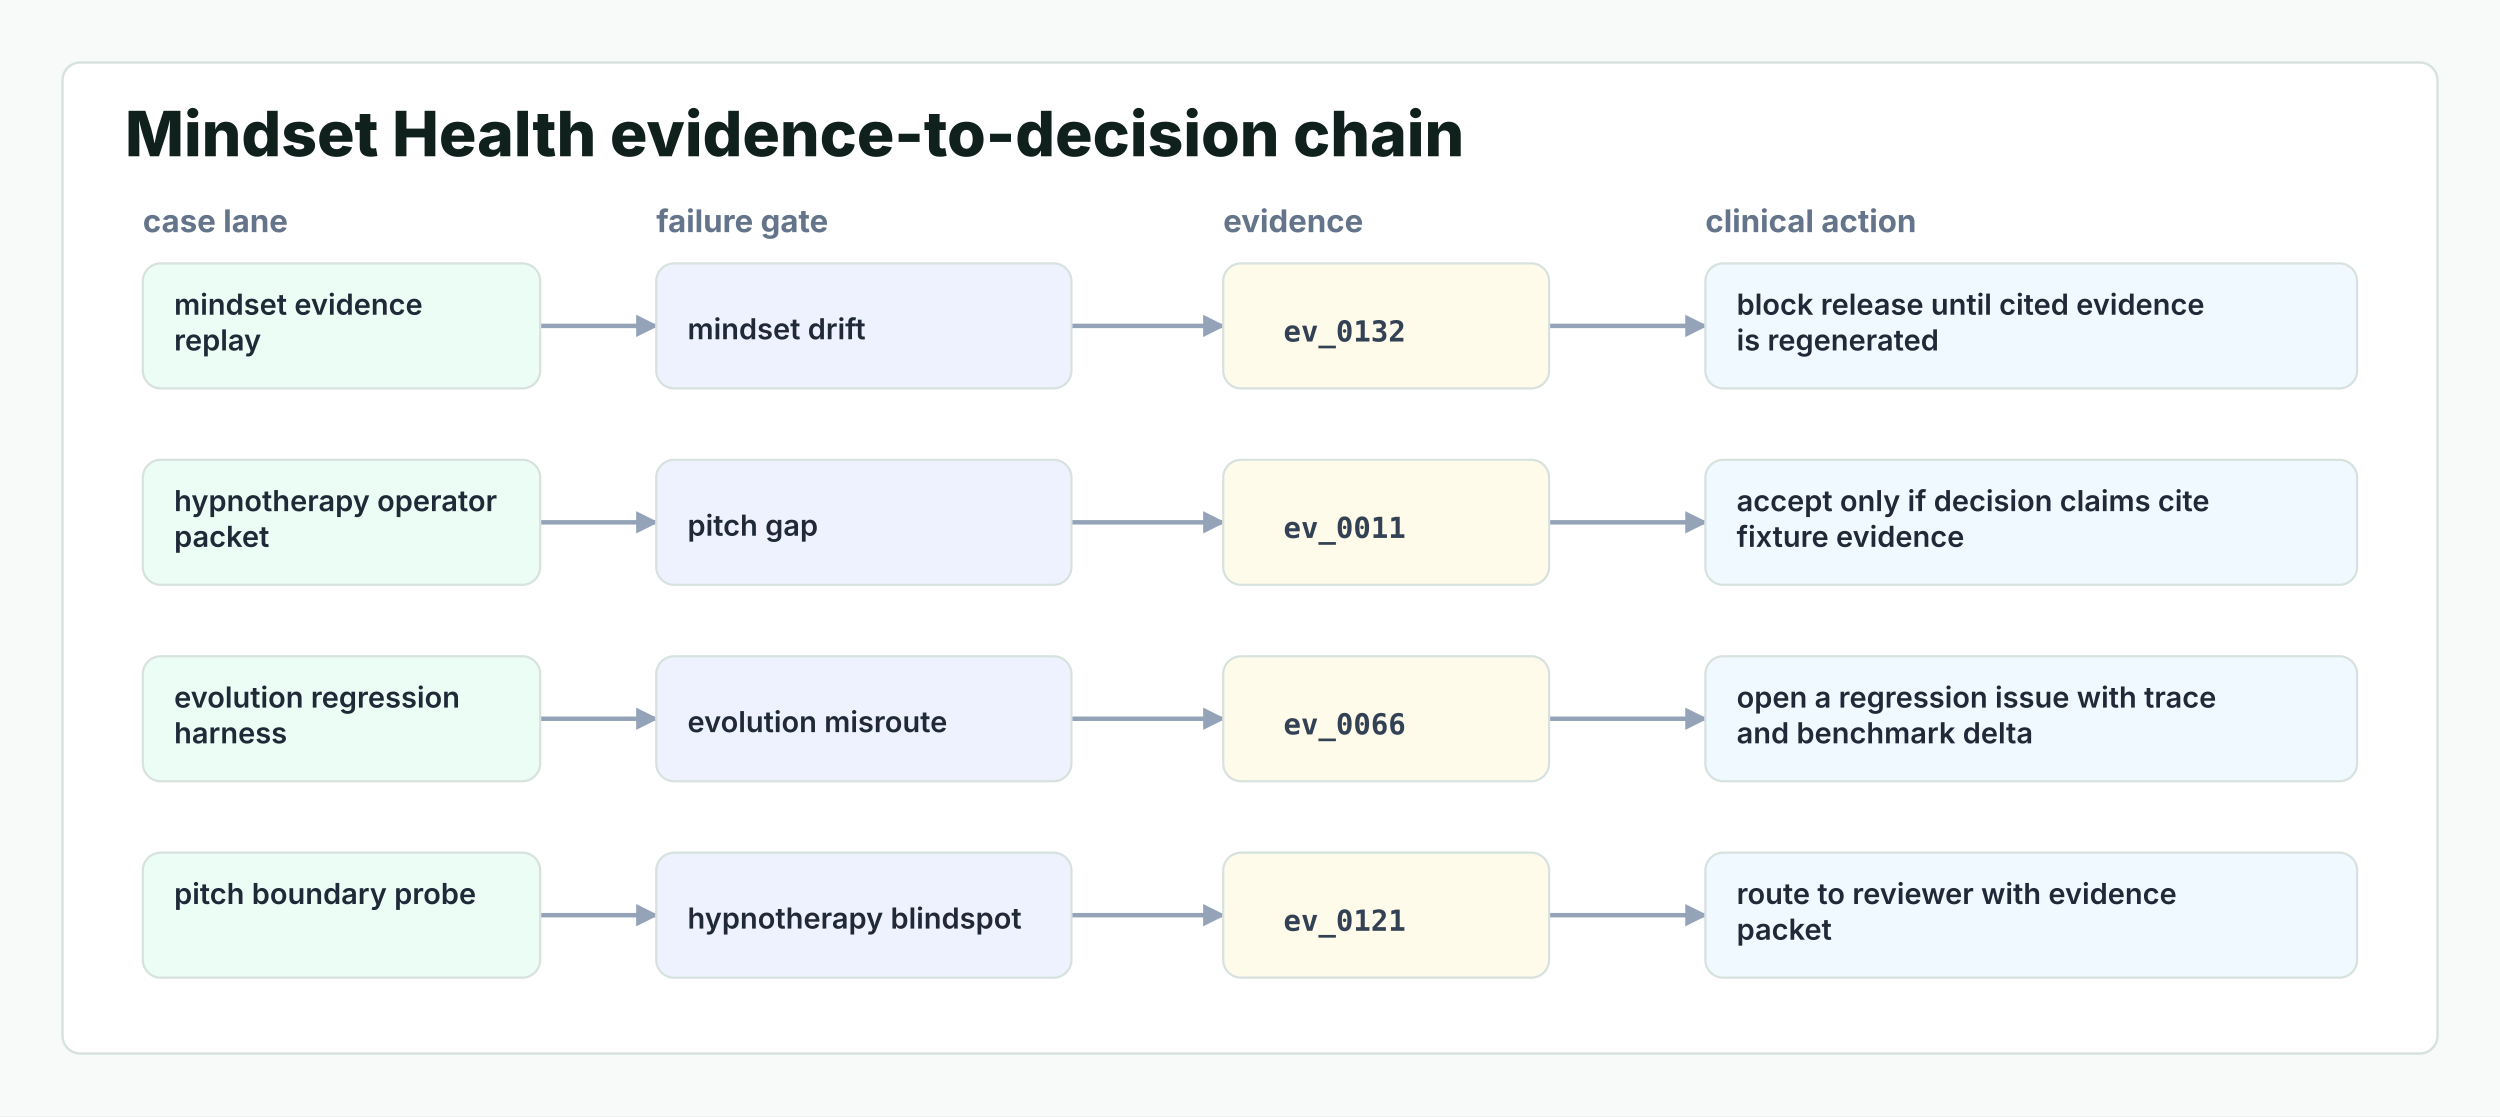
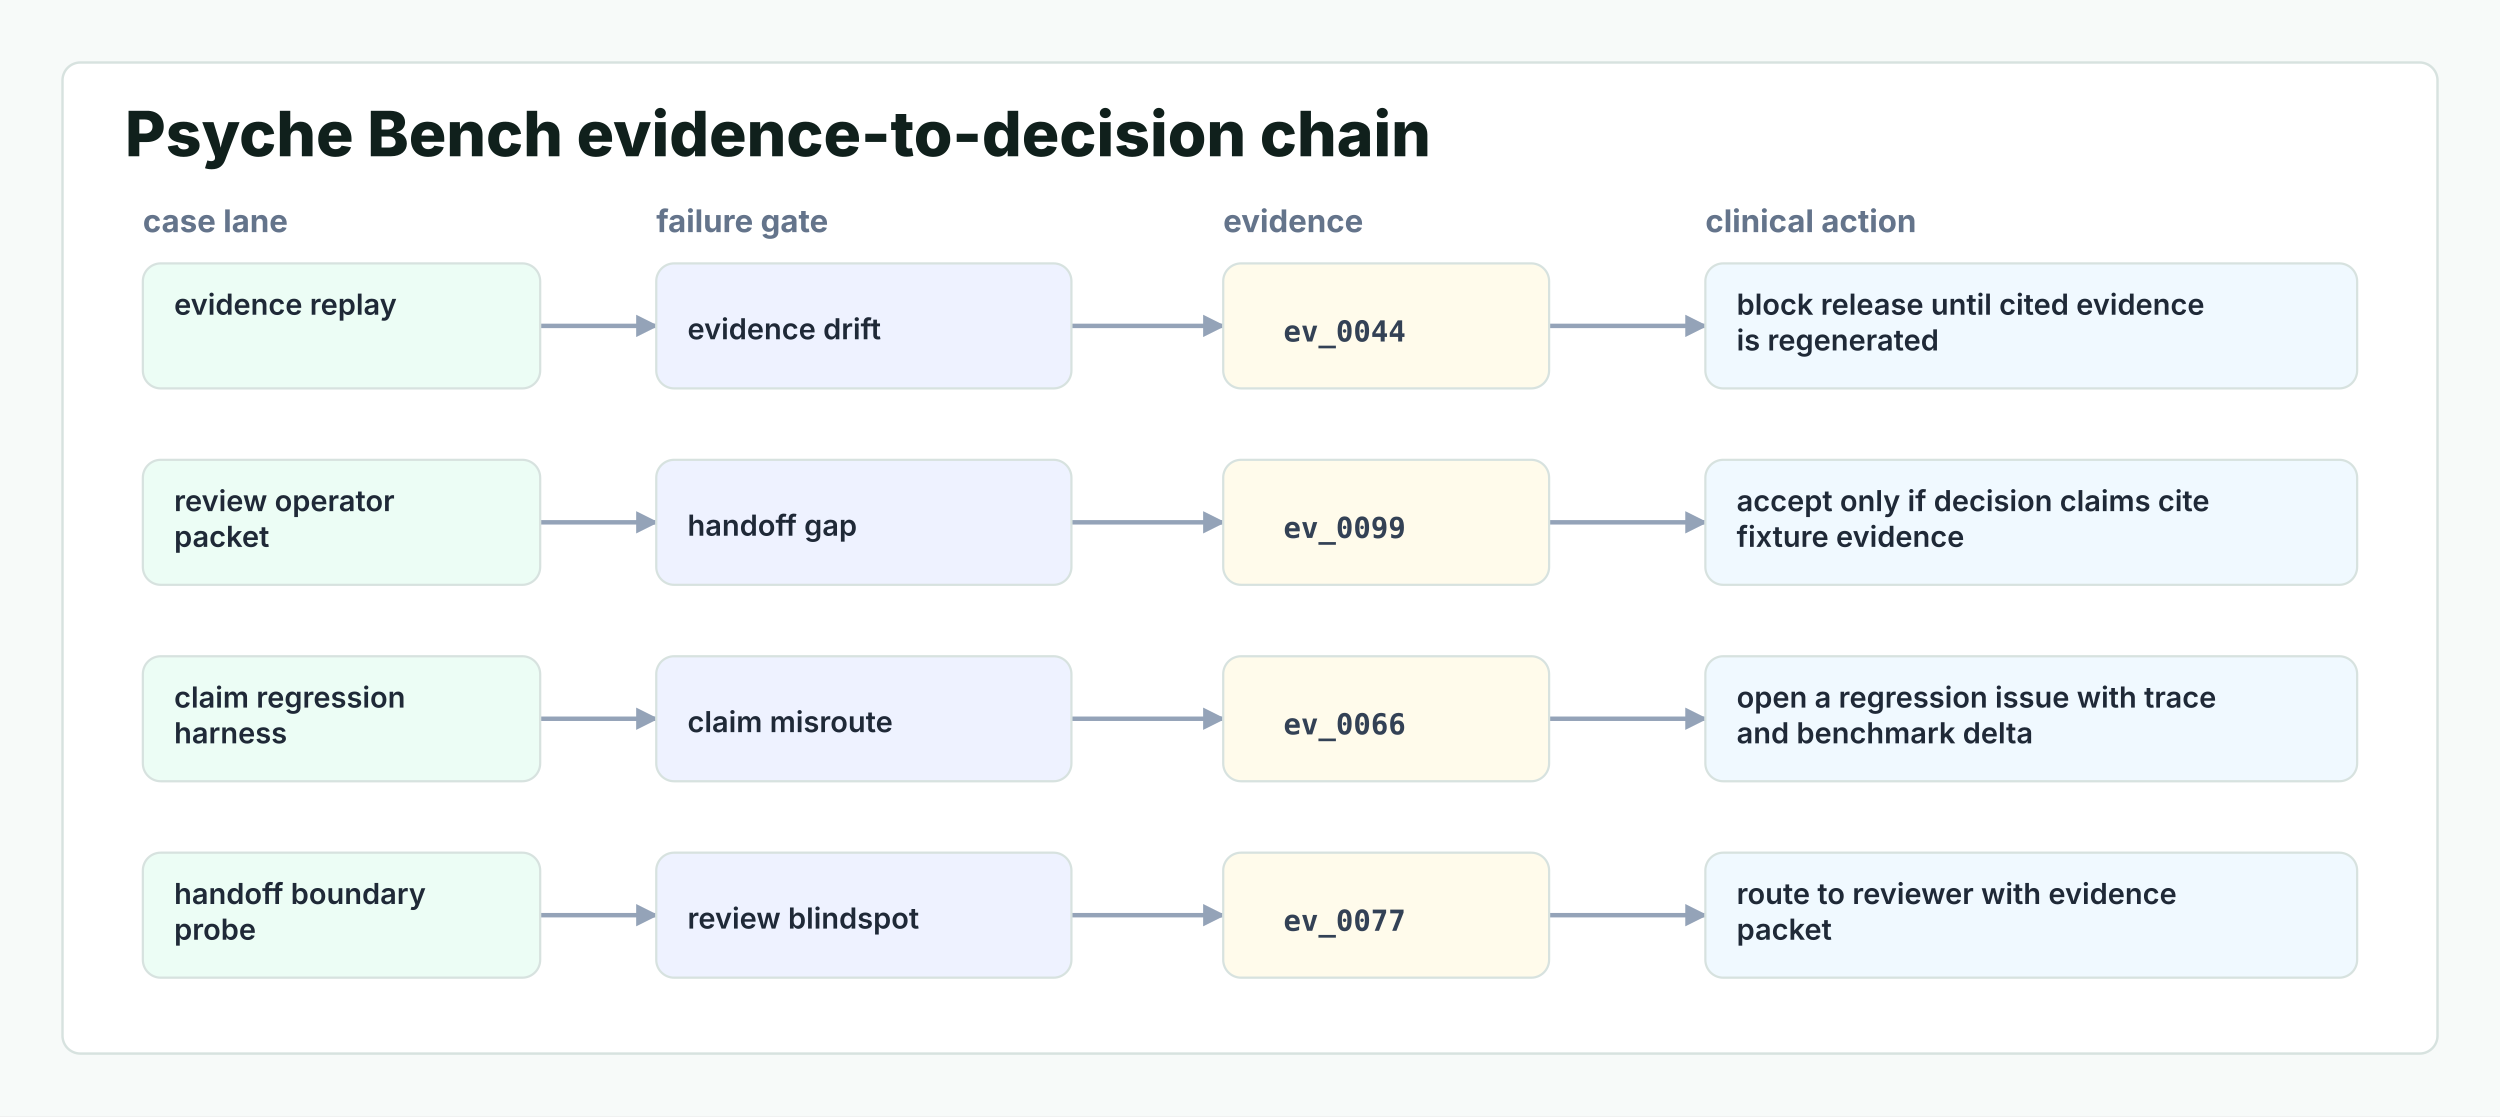
- <svg xmlns="http://www.w3.org/2000/svg" width="1120" height="500" viewBox="0 0 1120 500" role="img" aria-label="Mindset Health evidence map">
+ <svg xmlns="http://www.w3.org/2000/svg" width="1120" height="500" viewBox="0 0 1120 500" role="img" aria-label="Psyche Bench evidence map">
  <defs>
    <style>
      .bg { fill:#f7faf9; }
      .panel { fill:#ffffff; stroke:#d7e2df; stroke-width:1.1; }
      .title { font:760 28px -apple-system,BlinkMacSystemFont,"Segoe UI",sans-serif; fill:#10201c; }
      .node { font:620 13px -apple-system,BlinkMacSystemFont,"Segoe UI",sans-serif; fill:#1f2937; }
      .head { font:700 14px -apple-system,BlinkMacSystemFont,"Segoe UI",sans-serif; fill:#64748b; }
      .mono { font:720 13px ui-monospace,SFMono-Regular,Menlo,monospace; fill:#334155; }
      .edge { stroke:#94a3b8; stroke-width:2; fill:none; marker-end:url(#arrow); }
      .lane { fill:#ecfdf5; stroke:#d7e2df; }
      .failure { fill:#eef2ff; stroke:#d7e2df; }
      .evidencebox { fill:#fffbeb; stroke:#d7e2df; }
      .actionbox { fill:#f0f9ff; stroke:#d7e2df; }
    </style>
    <marker id="arrow" viewBox="0 0 10 10" refX="9" refY="5" markerWidth="5" markerHeight="5" orient="auto-start-reverse">
      <path d="M 0 0 L 10 5 L 0 10 z" fill="#94a3b8" />
    </marker>
  </defs>
  <rect class="bg" width="1120" height="500" />
  <rect class="panel" x="28" y="28" width="1064" height="444" rx="8" />
-   <text x="56" y="70" class="title">Mindset Health evidence-to-decision chain</text>
+   <text x="56" y="70" class="title">Psyche Bench evidence-to-decision chain</text>
  <text x="64" y="104" class="head">case lane</text>
  <text x="294" y="104" class="head">failure gate</text>
  <text x="548" y="104" class="head">evidence</text>
  <text x="764" y="104" class="head">clinical action</text>
  <path d="M242 146 L294 146" class="edge" />
  <path d="M480 146 L548 146" class="edge" />
  <path d="M694 146 L764 146" class="edge" />
  <path d="M242 234 L294 234" class="edge" />
  <path d="M480 234 L548 234" class="edge" />
  <path d="M694 234 L764 234" class="edge" />
  <path d="M242 322 L294 322" class="edge" />
  <path d="M480 322 L548 322" class="edge" />
  <path d="M694 322 L764 322" class="edge" />
  <path d="M242 410 L294 410" class="edge" />
  <path d="M480 410 L548 410" class="edge" />
  <path d="M694 410 L764 410" class="edge" />
  <rect class="lane" x="64" y="118" width="178" height="56" rx="8" />
  <text class="node" x="78" y="141">
-     <tspan x="78" dy="0">mindset evidence</tspan>
-     <tspan x="78" dy="16">replay</tspan>
+     <tspan x="78" dy="0">evidence replay</tspan>
  </text>
  <rect class="failure" x="294" y="118" width="186" height="56" rx="8" />
-   <text x="308" y="152" class="node">mindset drift</text>
+   <text x="308" y="152" class="node">evidence drift</text>
  <rect class="evidencebox" x="548" y="118" width="146" height="56" rx="8" />
-   <text x="575" y="153" class="mono">ev_0132</text>
+   <text x="575" y="153" class="mono">ev_0044</text>
  <rect class="actionbox" x="764" y="118" width="292" height="56" rx="8" />
  <text class="node" x="778" y="141">
    <tspan x="778" dy="0">block release until cited evidence</tspan>
    <tspan x="778" dy="16">is regenerated</tspan>
  </text>
  <rect class="lane" x="64" y="206" width="178" height="56" rx="8" />
  <text class="node" x="78" y="229">
-     <tspan x="78" dy="0">hypnotherapy operator</tspan>
+     <tspan x="78" dy="0">review operator</tspan>
    <tspan x="78" dy="16">packet</tspan>
  </text>
  <rect class="failure" x="294" y="206" width="186" height="56" rx="8" />
-   <text x="308" y="240" class="node">pitch gap</text>
+   <text x="308" y="240" class="node">handoff gap</text>
  <rect class="evidencebox" x="548" y="206" width="146" height="56" rx="8" />
-   <text x="575" y="241" class="mono">ev_0011</text>
+   <text x="575" y="241" class="mono">ev_0099</text>
  <rect class="actionbox" x="764" y="206" width="292" height="56" rx="8" />
  <text class="node" x="778" y="229">
    <tspan x="778" dy="0">accept only if decision claims cite</tspan>
    <tspan x="778" dy="16">fixture evidence</tspan>
  </text>
  <rect class="lane" x="64" y="294" width="178" height="56" rx="8" />
  <text class="node" x="78" y="317">
-     <tspan x="78" dy="0">evolution regression</tspan>
+     <tspan x="78" dy="0">claim regression</tspan>
    <tspan x="78" dy="16">harness</tspan>
  </text>
  <rect class="failure" x="294" y="294" width="186" height="56" rx="8" />
-   <text x="308" y="328" class="node">evolution misroute</text>
+   <text x="308" y="328" class="node">claim misroute</text>
  <rect class="evidencebox" x="548" y="294" width="146" height="56" rx="8" />
  <text x="575" y="329" class="mono">ev_0066</text>
  <rect class="actionbox" x="764" y="294" width="292" height="56" rx="8" />
  <text class="node" x="778" y="317">
    <tspan x="778" dy="0">open a regression issue with trace</tspan>
    <tspan x="778" dy="16">and benchmark delta</tspan>
  </text>
  <rect class="lane" x="64" y="382" width="178" height="56" rx="8" />
  <text class="node" x="78" y="405">
-     <tspan x="78" dy="0">pitch boundary probe</tspan>
+     <tspan x="78" dy="0">handoff boundary</tspan>
+     <tspan x="78" dy="16">probe</tspan>
  </text>
  <rect class="failure" x="294" y="382" width="186" height="56" rx="8" />
-   <text x="308" y="416" class="node">hypnotherapy blindspot</text>
+   <text x="308" y="416" class="node">review blindspot</text>
  <rect class="evidencebox" x="548" y="382" width="146" height="56" rx="8" />
-   <text x="575" y="417" class="mono">ev_0121</text>
+   <text x="575" y="417" class="mono">ev_0077</text>
  <rect class="actionbox" x="764" y="382" width="292" height="56" rx="8" />
  <text class="node" x="778" y="405">
    <tspan x="778" dy="0">route to reviewer with evidence</tspan>
    <tspan x="778" dy="16">packet</tspan>
  </text>
</svg>
